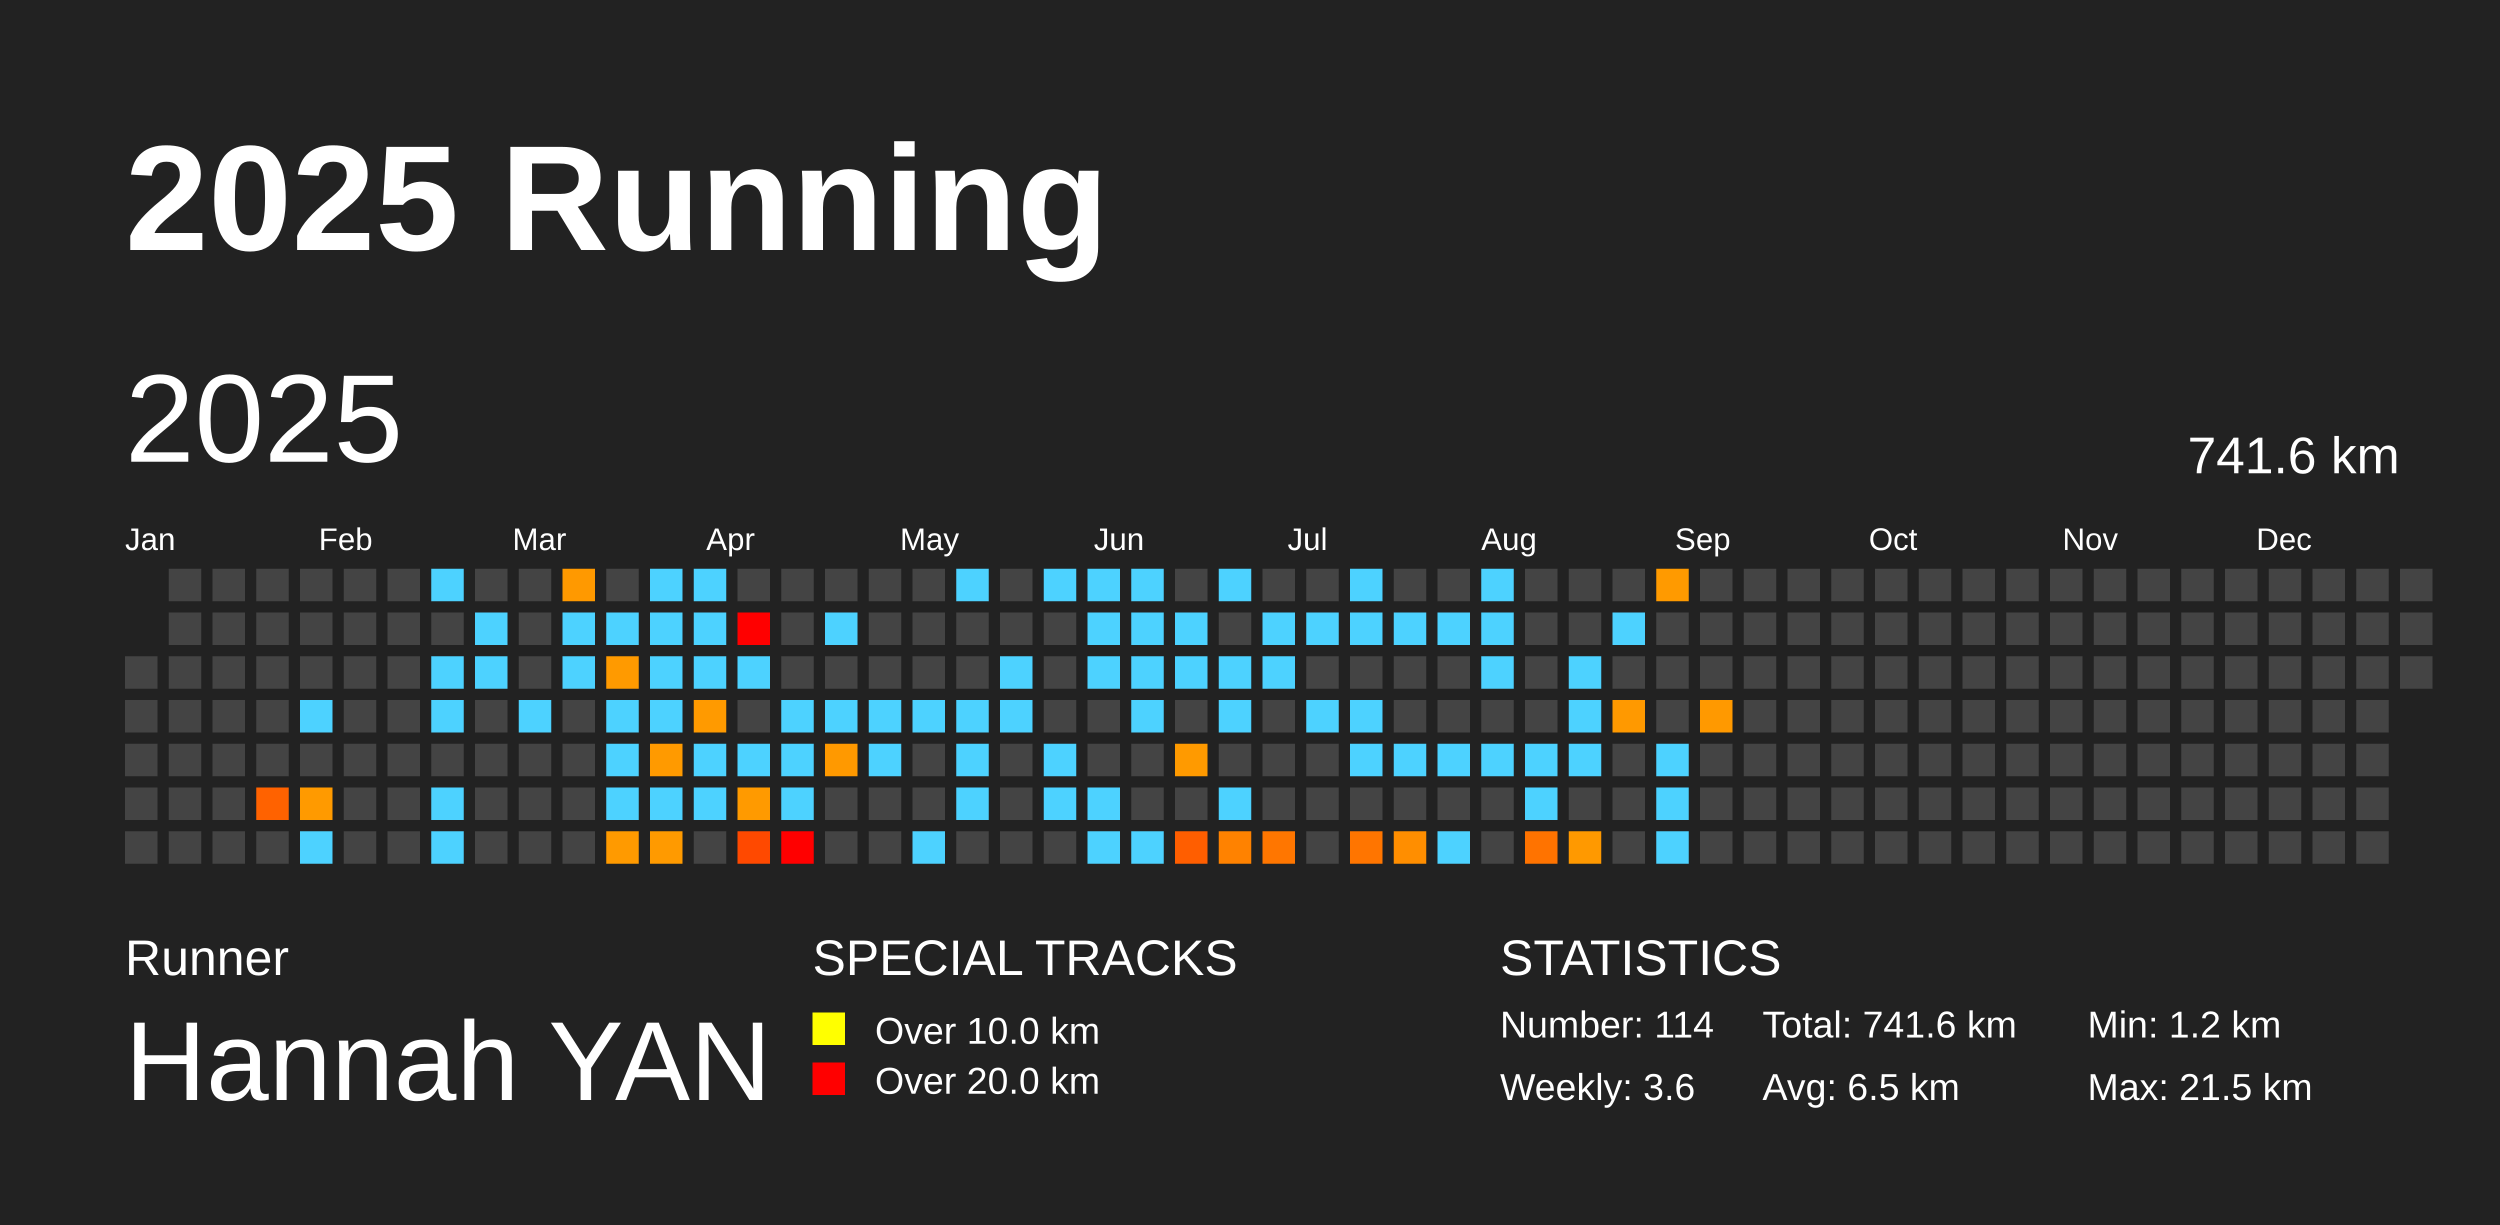
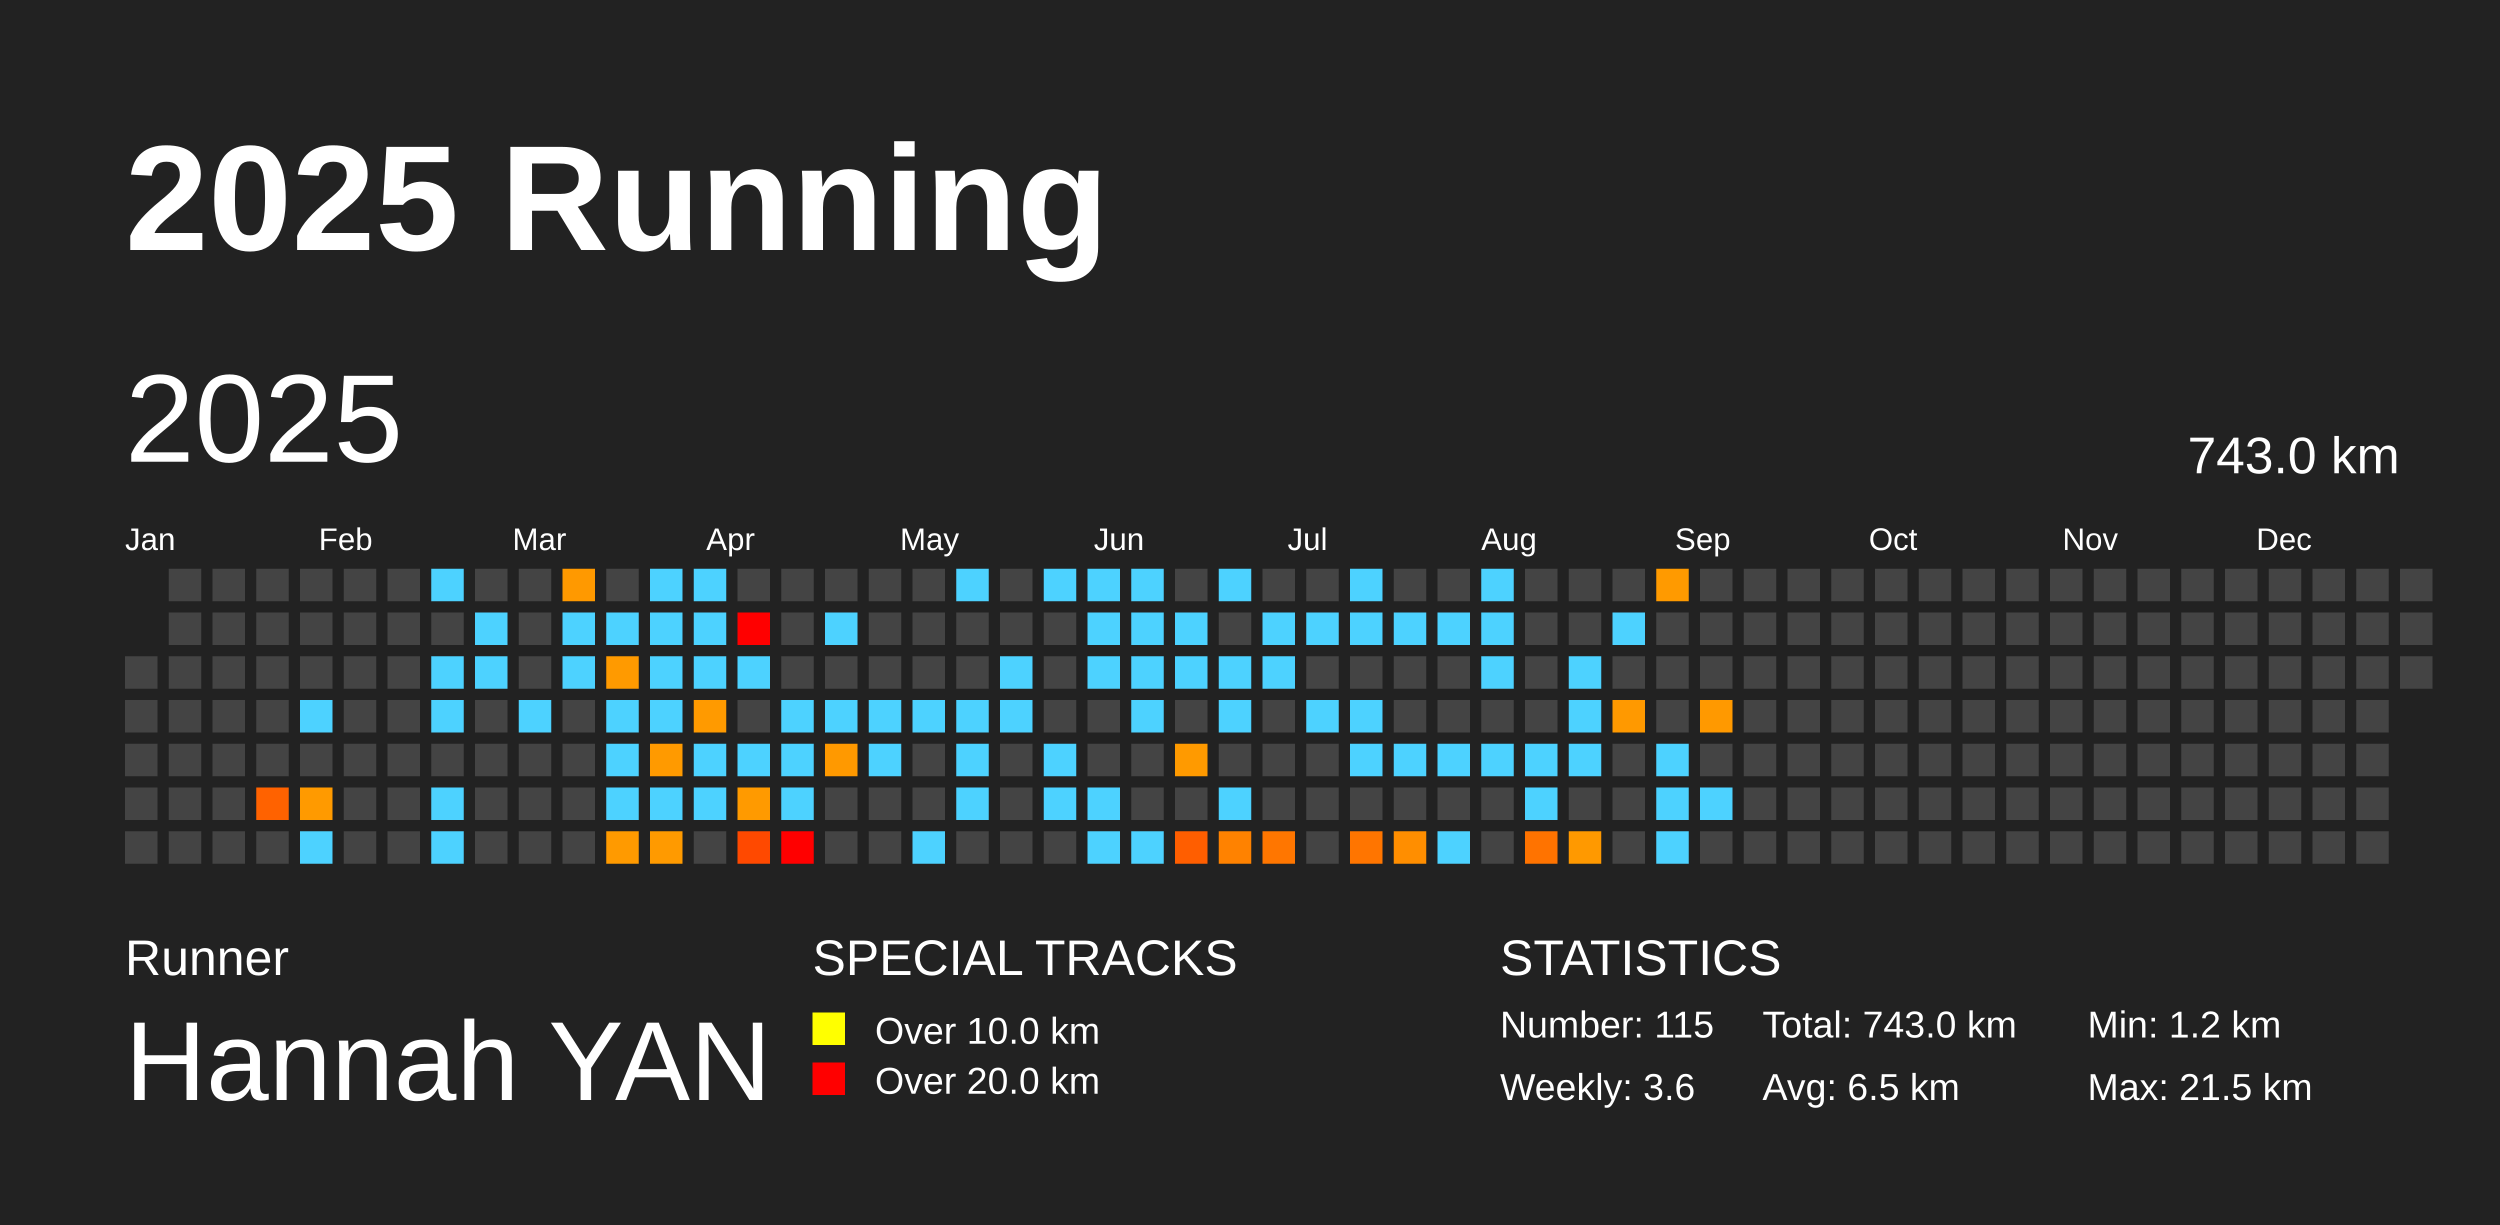
<svg xmlns="http://www.w3.org/2000/svg" baseProfile="full" height="98mm" version="1.1" viewBox="0,0,200,98" width="200mm">
  <defs />
  <rect fill="#222222" height="98" width="200" x="0" y="0" />
  <text fill="#FFFFFF" style="font-size:12px; font-family:Arial; font-weight:bold;" x="10" y="20">2025 Running</text>
  <text fill="#FFFFFF" style="font-size:4px; font-family:Arial" x="10" y="78">Runner</text>
  <text fill="#FFFFFF" style="font-size:9px; font-family:Arial" x="10" y="88">Hannah YAN</text>
  <text fill="#FFFFFF" style="font-size:4px; font-family:Arial" x="65" y="78">SPECIAL TRACKS</text>
  <rect fill="yellow" height="2.6" width="2.6" x="65" y="81" />
  <text fill="#FFFFFF" style="font-size:3px; font-family:Arial" x="70" y="83.5">Over 10.0 km</text>
  <rect fill="red" height="2.6" width="2.6" x="65" y="85" />
  <text fill="#FFFFFF" style="font-size:3px; font-family:Arial" x="70" y="87.5">Over 20.0 km</text>
  <text fill="#FFFFFF" style="font-size:4px; font-family:Arial" x="120" y="78">STATISTICS</text>
-   <text fill="#FFFFFF" style="font-size:3px; font-family:Arial" x="120" y="83">Number: 114</text>
+   <text fill="#FFFFFF" style="font-size:3px; font-family:Arial" x="120" y="83">Number: 115</text>
  <text fill="#FFFFFF" style="font-size:3px; font-family:Arial" x="120" y="88">Weekly: 3.6</text>
-   <text fill="#FFFFFF" style="font-size:3px; font-family:Arial" x="141" y="83">Total: 741.6 km</text>
+   <text fill="#FFFFFF" style="font-size:3px; font-family:Arial" x="141" y="83">Total: 743.0 km</text>
  <text fill="#FFFFFF" style="font-size:3px; font-family:Arial" x="141" y="88">Avg: 6.5 km</text>
  <text fill="#FFFFFF" style="font-size:3px; font-family:Arial" x="167" y="83">Min: 1.2 km</text>
  <text fill="#FFFFFF" style="font-size:3px; font-family:Arial" x="167" y="88">Max: 21.5 km</text>
  <text dominant-baseline="hanging" fill="#FFFFFF" style="font-size:10.0px; font-family:Arial;" x="10" y="30">2025</text>
-   <text dominant-baseline="hanging" fill="#FFFFFF" style="font-size:4.125px; font-family:Arial;" x="175" y="35">741.6 km</text>
+   <text dominant-baseline="hanging" fill="#FFFFFF" style="font-size:4.125px; font-family:Arial;" x="175" y="35">743.0 km</text>
  <text fill="#FFFFFF" style="font-size:2.5px; font-family:Arial" x="10.0" y="44">Jan</text>
  <text fill="#FFFFFF" style="font-size:2.5px; font-family:Arial" x="25.5" y="44">Feb</text>
  <text fill="#FFFFFF" style="font-size:2.5px; font-family:Arial" x="41.0" y="44">Mar</text>
  <text fill="#FFFFFF" style="font-size:2.5px; font-family:Arial" x="56.5" y="44">Apr</text>
  <text fill="#FFFFFF" style="font-size:2.5px; font-family:Arial" x="72.0" y="44">May</text>
  <text fill="#FFFFFF" style="font-size:2.5px; font-family:Arial" x="87.5" y="44">Jun</text>
  <text fill="#FFFFFF" style="font-size:2.5px; font-family:Arial" x="103.0" y="44">Jul</text>
  <text fill="#FFFFFF" style="font-size:2.5px; font-family:Arial" x="118.5" y="44">Aug</text>
  <text fill="#FFFFFF" style="font-size:2.5px; font-family:Arial" x="134.0" y="44">Sep</text>
  <text fill="#FFFFFF" style="font-size:2.5px; font-family:Arial" x="149.5" y="44">Oct</text>
  <text fill="#FFFFFF" style="font-size:2.5px; font-family:Arial" x="165.0" y="44">Nov</text>
  <text fill="#FFFFFF" style="font-size:2.5px; font-family:Arial" x="180.5" y="44">Dec</text>
  <rect fill="#444444" height="2.6" width="2.6" x="10.0" y="52.5" />
  <rect fill="#444444" height="2.6" width="2.6" x="10.0" y="56.0" />
  <rect fill="#444444" height="2.6" width="2.6" x="10.0" y="59.5" />
  <rect fill="#444444" height="2.6" width="2.6" x="10.0" y="63.0" />
  <rect fill="#444444" height="2.6" width="2.6" x="10.0" y="66.5" />
  <rect fill="#444444" height="2.6" width="2.6" x="13.5" y="45.5" />
  <rect fill="#444444" height="2.6" width="2.6" x="13.5" y="49.0" />
  <rect fill="#444444" height="2.6" width="2.6" x="13.5" y="52.5" />
  <rect fill="#444444" height="2.6" width="2.6" x="13.5" y="56.0" />
  <rect fill="#444444" height="2.6" width="2.6" x="13.5" y="59.5" />
  <rect fill="#444444" height="2.6" width="2.6" x="13.5" y="63.0" />
  <rect fill="#444444" height="2.6" width="2.6" x="13.5" y="66.5" />
  <rect fill="#444444" height="2.6" width="2.6" x="17.0" y="45.5" />
  <rect fill="#444444" height="2.6" width="2.6" x="17.0" y="49.0" />
  <rect fill="#444444" height="2.6" width="2.6" x="17.0" y="52.5" />
  <rect fill="#444444" height="2.6" width="2.6" x="17.0" y="56.0" />
  <rect fill="#444444" height="2.6" width="2.6" x="17.0" y="59.5" />
  <rect fill="#444444" height="2.6" width="2.6" x="17.0" y="63.0" />
  <rect fill="#444444" height="2.6" width="2.6" x="17.0" y="66.5" />
  <rect fill="#444444" height="2.6" width="2.6" x="20.5" y="45.5" />
  <rect fill="#444444" height="2.6" width="2.6" x="20.5" y="49.0" />
  <rect fill="#444444" height="2.6" width="2.6" x="20.5" y="52.5" />
  <rect fill="#444444" height="2.6" width="2.6" x="20.5" y="56.0" />
  <rect fill="#444444" height="2.6" width="2.6" x="20.5" y="59.5" />
  <rect fill="#ff6200" height="2.6" width="2.6" x="20.5" y="63.0" />
  <rect fill="#444444" height="2.6" width="2.6" x="20.5" y="66.5" />
  <rect fill="#444444" height="2.6" width="2.6" x="24.0" y="45.5" />
  <rect fill="#444444" height="2.6" width="2.6" x="24.0" y="49.0" />
  <rect fill="#444444" height="2.6" width="2.6" x="24.0" y="52.5" />
  <rect fill="#4dd2ff" height="2.6" width="2.6" x="24.0" y="56.0" />
  <rect fill="#444444" height="2.6" width="2.6" x="24.0" y="59.5" />
  <rect fill="#ff9a00" height="2.6" width="2.6" x="24.0" y="63.0" />
  <rect fill="#4dd2ff" height="2.6" width="2.6" x="24.0" y="66.5" />
  <rect fill="#444444" height="2.6" width="2.6" x="27.5" y="45.5" />
  <rect fill="#444444" height="2.6" width="2.6" x="27.5" y="49.0" />
  <rect fill="#444444" height="2.6" width="2.6" x="27.5" y="52.5" />
  <rect fill="#444444" height="2.6" width="2.6" x="27.5" y="56.0" />
  <rect fill="#444444" height="2.6" width="2.6" x="27.5" y="59.5" />
  <rect fill="#444444" height="2.6" width="2.6" x="27.5" y="63.0" />
  <rect fill="#444444" height="2.6" width="2.6" x="27.5" y="66.5" />
  <rect fill="#444444" height="2.6" width="2.6" x="31.0" y="45.5" />
  <rect fill="#444444" height="2.6" width="2.6" x="31.0" y="49.0" />
  <rect fill="#444444" height="2.6" width="2.6" x="31.0" y="52.5" />
  <rect fill="#444444" height="2.6" width="2.6" x="31.0" y="56.0" />
  <rect fill="#444444" height="2.6" width="2.6" x="31.0" y="59.5" />
  <rect fill="#444444" height="2.6" width="2.6" x="31.0" y="63.0" />
  <rect fill="#444444" height="2.6" width="2.6" x="31.0" y="66.5" />
  <rect fill="#4dd2ff" height="2.6" width="2.6" x="34.5" y="45.5" />
  <rect fill="#444444" height="2.6" width="2.6" x="34.5" y="49.0" />
  <rect fill="#4dd2ff" height="2.6" width="2.6" x="34.5" y="52.5" />
  <rect fill="#4dd2ff" height="2.6" width="2.6" x="34.5" y="56.0" />
  <rect fill="#444444" height="2.6" width="2.6" x="34.5" y="59.5" />
  <rect fill="#4dd2ff" height="2.6" width="2.6" x="34.5" y="63.0" />
  <rect fill="#4dd2ff" height="2.6" width="2.6" x="34.5" y="66.5" />
  <rect fill="#444444" height="2.6" width="2.6" x="38.0" y="45.5" />
  <rect fill="#4dd2ff" height="2.6" width="2.6" x="38.0" y="49.0" />
  <rect fill="#4dd2ff" height="2.6" width="2.6" x="38.0" y="52.5" />
  <rect fill="#444444" height="2.6" width="2.6" x="38.0" y="56.0" />
  <rect fill="#444444" height="2.6" width="2.6" x="38.0" y="59.5" />
  <rect fill="#444444" height="2.6" width="2.6" x="38.0" y="63.0" />
  <rect fill="#444444" height="2.6" width="2.6" x="38.0" y="66.5" />
  <rect fill="#444444" height="2.6" width="2.6" x="41.5" y="45.5" />
  <rect fill="#444444" height="2.6" width="2.6" x="41.5" y="49.0" />
  <rect fill="#444444" height="2.6" width="2.6" x="41.5" y="52.5" />
  <rect fill="#4dd2ff" height="2.6" width="2.6" x="41.5" y="56.0" />
  <rect fill="#444444" height="2.6" width="2.6" x="41.5" y="59.5" />
  <rect fill="#444444" height="2.6" width="2.6" x="41.5" y="63.0" />
  <rect fill="#444444" height="2.6" width="2.6" x="41.5" y="66.5" />
  <rect fill="#ff9900" height="2.6" width="2.6" x="45.0" y="45.5" />
  <rect fill="#4dd2ff" height="2.6" width="2.6" x="45.0" y="49.0" />
  <rect fill="#4dd2ff" height="2.6" width="2.6" x="45.0" y="52.5" />
  <rect fill="#444444" height="2.6" width="2.6" x="45.0" y="56.0" />
  <rect fill="#444444" height="2.6" width="2.6" x="45.0" y="59.5" />
  <rect fill="#444444" height="2.6" width="2.6" x="45.0" y="63.0" />
  <rect fill="#444444" height="2.6" width="2.6" x="45.0" y="66.5" />
  <rect fill="#444444" height="2.6" width="2.6" x="48.5" y="45.5" />
  <rect fill="#4dd2ff" height="2.6" width="2.6" x="48.5" y="49.0" />
  <rect fill="#ff9a00" height="2.6" width="2.6" x="48.5" y="52.5" />
  <rect fill="#4dd2ff" height="2.6" width="2.6" x="48.5" y="56.0" />
  <rect fill="#4dd2ff" height="2.6" width="2.6" x="48.5" y="59.5" />
  <rect fill="#4dd2ff" height="2.6" width="2.6" x="48.5" y="63.0" />
  <rect fill="#ff9a00" height="2.6" width="2.6" x="48.5" y="66.5" />
  <rect fill="#4dd2ff" height="2.6" width="2.6" x="52.0" y="45.5" />
  <rect fill="#4dd2ff" height="2.6" width="2.6" x="52.0" y="49.0" />
  <rect fill="#4dd2ff" height="2.6" width="2.6" x="52.0" y="52.5" />
  <rect fill="#4dd2ff" height="2.6" width="2.6" x="52.0" y="56.0" />
  <rect fill="#ff9a00" height="2.6" width="2.6" x="52.0" y="59.5" />
  <rect fill="#4dd2ff" height="2.6" width="2.6" x="52.0" y="63.0" />
  <rect fill="#ff9a00" height="2.6" width="2.6" x="52.0" y="66.5" />
  <rect fill="#4dd2ff" height="2.6" width="2.6" x="55.5" y="45.5" />
  <rect fill="#4dd2ff" height="2.6" width="2.6" x="55.5" y="49.0" />
  <rect fill="#4dd2ff" height="2.6" width="2.6" x="55.5" y="52.5" />
  <rect fill="#ff9a00" height="2.6" width="2.6" x="55.5" y="56.0" />
  <rect fill="#4dd2ff" height="2.6" width="2.6" x="55.5" y="59.5" />
  <rect fill="#4dd2ff" height="2.6" width="2.6" x="55.5" y="63.0" />
  <rect fill="#444444" height="2.6" width="2.6" x="55.5" y="66.5" />
  <rect fill="#444444" height="2.6" width="2.6" x="59.0" y="45.5" />
  <rect fill="red" height="2.6" width="2.6" x="59.0" y="49.0" />
  <rect fill="#4dd2ff" height="2.6" width="2.6" x="59.0" y="52.5" />
  <rect fill="#444444" height="2.6" width="2.6" x="59.0" y="56.0" />
  <rect fill="#4dd2ff" height="2.6" width="2.6" x="59.0" y="59.5" />
  <rect fill="#ff9a00" height="2.6" width="2.6" x="59.0" y="63.0" />
  <rect fill="#ff4900" height="2.6" width="2.6" x="59.0" y="66.5" />
  <rect fill="#444444" height="2.6" width="2.6" x="62.5" y="45.5" />
  <rect fill="#444444" height="2.6" width="2.6" x="62.5" y="49.0" />
  <rect fill="#444444" height="2.6" width="2.6" x="62.5" y="52.5" />
  <rect fill="#4dd2ff" height="2.6" width="2.6" x="62.5" y="56.0" />
  <rect fill="#4dd2ff" height="2.6" width="2.6" x="62.5" y="59.5" />
  <rect fill="#4dd2ff" height="2.6" width="2.6" x="62.5" y="63.0" />
  <rect fill="red" height="2.6" width="2.6" x="62.5" y="66.5" />
  <rect fill="#444444" height="2.6" width="2.6" x="66.0" y="45.5" />
  <rect fill="#4dd2ff" height="2.6" width="2.6" x="66.0" y="49.0" />
  <rect fill="#444444" height="2.6" width="2.6" x="66.0" y="52.5" />
  <rect fill="#4dd2ff" height="2.6" width="2.6" x="66.0" y="56.0" />
  <rect fill="#ff9900" height="2.6" width="2.6" x="66.0" y="59.5" />
  <rect fill="#444444" height="2.6" width="2.6" x="66.0" y="63.0" />
  <rect fill="#444444" height="2.6" width="2.6" x="66.0" y="66.5" />
  <rect fill="#444444" height="2.6" width="2.6" x="69.5" y="45.5" />
  <rect fill="#444444" height="2.6" width="2.6" x="69.5" y="49.0" />
  <rect fill="#444444" height="2.6" width="2.6" x="69.5" y="52.5" />
  <rect fill="#4dd2ff" height="2.6" width="2.6" x="69.5" y="56.0" />
  <rect fill="#4dd2ff" height="2.6" width="2.6" x="69.5" y="59.5" />
  <rect fill="#444444" height="2.6" width="2.6" x="69.5" y="63.0" />
  <rect fill="#444444" height="2.6" width="2.6" x="69.5" y="66.5" />
  <rect fill="#444444" height="2.6" width="2.6" x="73.0" y="45.5" />
  <rect fill="#444444" height="2.6" width="2.6" x="73.0" y="49.0" />
  <rect fill="#444444" height="2.6" width="2.6" x="73.0" y="52.5" />
  <rect fill="#4dd2ff" height="2.6" width="2.6" x="73.0" y="56.0" />
  <rect fill="#444444" height="2.6" width="2.6" x="73.0" y="59.5" />
  <rect fill="#444444" height="2.6" width="2.6" x="73.0" y="63.0" />
  <rect fill="#4dd2ff" height="2.6" width="2.6" x="73.0" y="66.5" />
  <rect fill="#4dd2ff" height="2.6" width="2.6" x="76.5" y="45.5" />
  <rect fill="#444444" height="2.6" width="2.6" x="76.5" y="49.0" />
  <rect fill="#444444" height="2.6" width="2.6" x="76.5" y="52.5" />
  <rect fill="#4dd2ff" height="2.6" width="2.6" x="76.5" y="56.0" />
  <rect fill="#4dd2ff" height="2.6" width="2.6" x="76.5" y="59.5" />
  <rect fill="#4dd2ff" height="2.6" width="2.6" x="76.5" y="63.0" />
  <rect fill="#444444" height="2.6" width="2.6" x="76.5" y="66.5" />
  <rect fill="#444444" height="2.6" width="2.6" x="80.0" y="45.5" />
  <rect fill="#444444" height="2.6" width="2.6" x="80.0" y="49.0" />
  <rect fill="#4dd2ff" height="2.6" width="2.6" x="80.0" y="52.5" />
  <rect fill="#4dd2ff" height="2.6" width="2.6" x="80.0" y="56.0" />
  <rect fill="#444444" height="2.6" width="2.6" x="80.0" y="59.5" />
  <rect fill="#444444" height="2.6" width="2.6" x="80.0" y="63.0" />
  <rect fill="#444444" height="2.6" width="2.6" x="80.0" y="66.5" />
  <rect fill="#4dd2ff" height="2.6" width="2.6" x="83.5" y="45.5" />
  <rect fill="#444444" height="2.6" width="2.6" x="83.5" y="49.0" />
  <rect fill="#444444" height="2.6" width="2.6" x="83.5" y="52.5" />
  <rect fill="#444444" height="2.6" width="2.6" x="83.5" y="56.0" />
  <rect fill="#4dd2ff" height="2.6" width="2.6" x="83.5" y="59.5" />
  <rect fill="#4dd2ff" height="2.6" width="2.6" x="83.5" y="63.0" />
  <rect fill="#444444" height="2.6" width="2.6" x="83.5" y="66.5" />
  <rect fill="#4dd2ff" height="2.6" width="2.6" x="87.0" y="45.5" />
  <rect fill="#4dd2ff" height="2.6" width="2.6" x="87.0" y="49.0" />
  <rect fill="#4dd2ff" height="2.6" width="2.6" x="87.0" y="52.5" />
  <rect fill="#444444" height="2.6" width="2.6" x="87.0" y="56.0" />
  <rect fill="#444444" height="2.6" width="2.6" x="87.0" y="59.5" />
  <rect fill="#4dd2ff" height="2.6" width="2.6" x="87.0" y="63.0" />
  <rect fill="#4dd2ff" height="2.6" width="2.6" x="87.0" y="66.5" />
  <rect fill="#4dd2ff" height="2.6" width="2.6" x="90.5" y="45.5" />
  <rect fill="#4dd2ff" height="2.6" width="2.6" x="90.5" y="49.0" />
  <rect fill="#4dd2ff" height="2.6" width="2.6" x="90.5" y="52.5" />
  <rect fill="#4dd2ff" height="2.6" width="2.6" x="90.5" y="56.0" />
  <rect fill="#444444" height="2.6" width="2.6" x="90.5" y="59.5" />
  <rect fill="#444444" height="2.6" width="2.6" x="90.5" y="63.0" />
  <rect fill="#4dd2ff" height="2.6" width="2.6" x="90.5" y="66.5" />
  <rect fill="#444444" height="2.6" width="2.6" x="94.0" y="45.5" />
  <rect fill="#4dd2ff" height="2.6" width="2.6" x="94.0" y="49.0" />
  <rect fill="#4dd2ff" height="2.6" width="2.6" x="94.0" y="52.5" />
  <rect fill="#444444" height="2.6" width="2.6" x="94.0" y="56.0" />
  <rect fill="#ff9a00" height="2.6" width="2.6" x="94.0" y="59.5" />
  <rect fill="#444444" height="2.6" width="2.6" x="94.0" y="63.0" />
  <rect fill="#ff5e00" height="2.6" width="2.6" x="94.0" y="66.5" />
  <rect fill="#4dd2ff" height="2.6" width="2.6" x="97.5" y="45.5" />
  <rect fill="#444444" height="2.6" width="2.6" x="97.5" y="49.0" />
  <rect fill="#4dd2ff" height="2.6" width="2.6" x="97.5" y="52.5" />
  <rect fill="#4dd2ff" height="2.6" width="2.6" x="97.5" y="56.0" />
  <rect fill="#444444" height="2.6" width="2.6" x="97.5" y="59.5" />
  <rect fill="#4dd2ff" height="2.6" width="2.6" x="97.5" y="63.0" />
  <rect fill="#ff8200" height="2.6" width="2.6" x="97.5" y="66.5" />
  <rect fill="#444444" height="2.6" width="2.6" x="101.0" y="45.5" />
  <rect fill="#4dd2ff" height="2.6" width="2.6" x="101.0" y="49.0" />
  <rect fill="#4dd2ff" height="2.6" width="2.6" x="101.0" y="52.5" />
  <rect fill="#444444" height="2.6" width="2.6" x="101.0" y="56.0" />
  <rect fill="#444444" height="2.6" width="2.6" x="101.0" y="59.5" />
  <rect fill="#444444" height="2.6" width="2.6" x="101.0" y="63.0" />
  <rect fill="#ff7600" height="2.6" width="2.6" x="101.0" y="66.5" />
  <rect fill="#444444" height="2.6" width="2.6" x="104.5" y="45.5" />
  <rect fill="#4dd2ff" height="2.6" width="2.6" x="104.5" y="49.0" />
  <rect fill="#444444" height="2.6" width="2.6" x="104.5" y="52.5" />
  <rect fill="#4dd2ff" height="2.6" width="2.6" x="104.5" y="56.0" />
  <rect fill="#444444" height="2.6" width="2.6" x="104.5" y="59.5" />
  <rect fill="#444444" height="2.6" width="2.6" x="104.5" y="63.0" />
  <rect fill="#444444" height="2.6" width="2.6" x="104.5" y="66.5" />
  <rect fill="#4dd2ff" height="2.6" width="2.6" x="108.0" y="45.5" />
  <rect fill="#4dd2ff" height="2.6" width="2.6" x="108.0" y="49.0" />
  <rect fill="#444444" height="2.6" width="2.6" x="108.0" y="52.5" />
  <rect fill="#4dd2ff" height="2.6" width="2.6" x="108.0" y="56.0" />
  <rect fill="#4dd2ff" height="2.6" width="2.6" x="108.0" y="59.5" />
  <rect fill="#444444" height="2.6" width="2.6" x="108.0" y="63.0" />
  <rect fill="#ff7500" height="2.6" width="2.6" x="108.0" y="66.5" />
  <rect fill="#444444" height="2.6" width="2.6" x="111.5" y="45.5" />
  <rect fill="#4dd2ff" height="2.6" width="2.6" x="111.5" y="49.0" />
  <rect fill="#444444" height="2.6" width="2.6" x="111.5" y="52.5" />
  <rect fill="#444444" height="2.6" width="2.6" x="111.5" y="56.0" />
  <rect fill="#4dd2ff" height="2.6" width="2.6" x="111.5" y="59.5" />
  <rect fill="#444444" height="2.6" width="2.6" x="111.5" y="63.0" />
  <rect fill="#ff8e00" height="2.6" width="2.6" x="111.5" y="66.5" />
  <rect fill="#444444" height="2.6" width="2.6" x="115.0" y="45.5" />
  <rect fill="#4dd2ff" height="2.6" width="2.6" x="115.0" y="49.0" />
  <rect fill="#444444" height="2.6" width="2.6" x="115.0" y="52.5" />
  <rect fill="#444444" height="2.6" width="2.6" x="115.0" y="56.0" />
  <rect fill="#4dd2ff" height="2.6" width="2.6" x="115.0" y="59.5" />
  <rect fill="#444444" height="2.6" width="2.6" x="115.0" y="63.0" />
  <rect fill="#4dd2ff" height="2.6" width="2.6" x="115.0" y="66.5" />
  <rect fill="#4dd2ff" height="2.6" width="2.6" x="118.5" y="45.5" />
  <rect fill="#4dd2ff" height="2.6" width="2.6" x="118.5" y="49.0" />
  <rect fill="#4dd2ff" height="2.6" width="2.6" x="118.5" y="52.5" />
  <rect fill="#444444" height="2.6" width="2.6" x="118.5" y="56.0" />
  <rect fill="#4dd2ff" height="2.6" width="2.6" x="118.5" y="59.5" />
  <rect fill="#444444" height="2.6" width="2.6" x="118.5" y="63.0" />
  <rect fill="#444444" height="2.6" width="2.6" x="118.5" y="66.5" />
  <rect fill="#444444" height="2.6" width="2.6" x="122.0" y="45.5" />
  <rect fill="#444444" height="2.6" width="2.6" x="122.0" y="49.0" />
  <rect fill="#444444" height="2.6" width="2.6" x="122.0" y="52.5" />
  <rect fill="#444444" height="2.6" width="2.6" x="122.0" y="56.0" />
  <rect fill="#4dd2ff" height="2.6" width="2.6" x="122.0" y="59.5" />
  <rect fill="#4dd2ff" height="2.6" width="2.6" x="122.0" y="63.0" />
  <rect fill="#ff7300" height="2.6" width="2.6" x="122.0" y="66.5" />
  <rect fill="#444444" height="2.6" width="2.6" x="125.5" y="45.5" />
  <rect fill="#444444" height="2.6" width="2.6" x="125.5" y="49.0" />
  <rect fill="#4dd2ff" height="2.6" width="2.6" x="125.5" y="52.5" />
  <rect fill="#4dd2ff" height="2.6" width="2.6" x="125.5" y="56.0" />
  <rect fill="#4dd2ff" height="2.6" width="2.6" x="125.5" y="59.5" />
  <rect fill="#444444" height="2.6" width="2.6" x="125.5" y="63.0" />
  <rect fill="#ff9900" height="2.6" width="2.6" x="125.5" y="66.5" />
  <rect fill="#444444" height="2.6" width="2.6" x="129.0" y="45.5" />
  <rect fill="#4dd2ff" height="2.6" width="2.6" x="129.0" y="49.0" />
  <rect fill="#444444" height="2.6" width="2.6" x="129.0" y="52.5" />
  <rect fill="#ff9900" height="2.6" width="2.6" x="129.0" y="56.0" />
  <rect fill="#444444" height="2.6" width="2.6" x="129.0" y="59.5" />
  <rect fill="#444444" height="2.6" width="2.6" x="129.0" y="63.0" />
  <rect fill="#444444" height="2.6" width="2.6" x="129.0" y="66.5" />
  <rect fill="#ff9a00" height="2.6" width="2.6" x="132.5" y="45.5" />
  <rect fill="#444444" height="2.6" width="2.6" x="132.5" y="49.0" />
  <rect fill="#444444" height="2.6" width="2.6" x="132.5" y="52.5" />
  <rect fill="#444444" height="2.6" width="2.6" x="132.5" y="56.0" />
  <rect fill="#4dd2ff" height="2.6" width="2.6" x="132.5" y="59.5" />
  <rect fill="#4dd2ff" height="2.6" width="2.6" x="132.5" y="63.0" />
  <rect fill="#4dd2ff" height="2.6" width="2.6" x="132.5" y="66.5" />
  <rect fill="#444444" height="2.6" width="2.6" x="136.0" y="45.5" />
  <rect fill="#444444" height="2.6" width="2.6" x="136.0" y="49.0" />
  <rect fill="#444444" height="2.6" width="2.6" x="136.0" y="52.5" />
  <rect fill="#ff9900" height="2.6" width="2.6" x="136.0" y="56.0" />
  <rect fill="#444444" height="2.6" width="2.6" x="136.0" y="59.5" />
-   <rect fill="#444444" height="2.6" width="2.6" x="136.0" y="63.0" />
+   <rect fill="#4dd2ff" height="2.6" width="2.6" x="136.0" y="63.0" />
  <rect fill="#444444" height="2.6" width="2.6" x="136.0" y="66.5" />
  <rect fill="#444444" height="2.6" width="2.6" x="139.5" y="45.5" />
  <rect fill="#444444" height="2.6" width="2.6" x="139.5" y="49.0" />
  <rect fill="#444444" height="2.6" width="2.6" x="139.5" y="52.5" />
  <rect fill="#444444" height="2.6" width="2.6" x="139.5" y="56.0" />
  <rect fill="#444444" height="2.6" width="2.6" x="139.5" y="59.5" />
  <rect fill="#444444" height="2.6" width="2.6" x="139.5" y="63.0" />
  <rect fill="#444444" height="2.6" width="2.6" x="139.5" y="66.5" />
  <rect fill="#444444" height="2.6" width="2.6" x="143.0" y="45.5" />
  <rect fill="#444444" height="2.6" width="2.6" x="143.0" y="49.0" />
  <rect fill="#444444" height="2.6" width="2.6" x="143.0" y="52.5" />
  <rect fill="#444444" height="2.6" width="2.6" x="143.0" y="56.0" />
  <rect fill="#444444" height="2.6" width="2.6" x="143.0" y="59.5" />
  <rect fill="#444444" height="2.6" width="2.6" x="143.0" y="63.0" />
  <rect fill="#444444" height="2.6" width="2.6" x="143.0" y="66.5" />
  <rect fill="#444444" height="2.6" width="2.6" x="146.5" y="45.5" />
  <rect fill="#444444" height="2.6" width="2.6" x="146.5" y="49.0" />
  <rect fill="#444444" height="2.6" width="2.6" x="146.5" y="52.5" />
  <rect fill="#444444" height="2.6" width="2.6" x="146.5" y="56.0" />
  <rect fill="#444444" height="2.6" width="2.6" x="146.5" y="59.5" />
  <rect fill="#444444" height="2.6" width="2.6" x="146.5" y="63.0" />
  <rect fill="#444444" height="2.6" width="2.6" x="146.5" y="66.5" />
  <rect fill="#444444" height="2.6" width="2.6" x="150.0" y="45.5" />
  <rect fill="#444444" height="2.6" width="2.6" x="150.0" y="49.0" />
  <rect fill="#444444" height="2.6" width="2.6" x="150.0" y="52.5" />
  <rect fill="#444444" height="2.6" width="2.6" x="150.0" y="56.0" />
  <rect fill="#444444" height="2.6" width="2.6" x="150.0" y="59.5" />
  <rect fill="#444444" height="2.6" width="2.6" x="150.0" y="63.0" />
  <rect fill="#444444" height="2.6" width="2.6" x="150.0" y="66.5" />
  <rect fill="#444444" height="2.6" width="2.6" x="153.5" y="45.5" />
  <rect fill="#444444" height="2.6" width="2.6" x="153.5" y="49.0" />
  <rect fill="#444444" height="2.6" width="2.6" x="153.5" y="52.5" />
  <rect fill="#444444" height="2.6" width="2.6" x="153.5" y="56.0" />
  <rect fill="#444444" height="2.6" width="2.6" x="153.5" y="59.5" />
  <rect fill="#444444" height="2.6" width="2.6" x="153.5" y="63.0" />
  <rect fill="#444444" height="2.6" width="2.6" x="153.5" y="66.5" />
  <rect fill="#444444" height="2.6" width="2.6" x="157.0" y="45.5" />
  <rect fill="#444444" height="2.6" width="2.6" x="157.0" y="49.0" />
  <rect fill="#444444" height="2.6" width="2.6" x="157.0" y="52.5" />
  <rect fill="#444444" height="2.6" width="2.6" x="157.0" y="56.0" />
  <rect fill="#444444" height="2.6" width="2.6" x="157.0" y="59.5" />
  <rect fill="#444444" height="2.6" width="2.6" x="157.0" y="63.0" />
  <rect fill="#444444" height="2.6" width="2.6" x="157.0" y="66.5" />
  <rect fill="#444444" height="2.6" width="2.6" x="160.5" y="45.5" />
  <rect fill="#444444" height="2.6" width="2.6" x="160.5" y="49.0" />
  <rect fill="#444444" height="2.6" width="2.6" x="160.5" y="52.5" />
  <rect fill="#444444" height="2.6" width="2.6" x="160.5" y="56.0" />
  <rect fill="#444444" height="2.6" width="2.6" x="160.5" y="59.5" />
  <rect fill="#444444" height="2.6" width="2.6" x="160.5" y="63.0" />
  <rect fill="#444444" height="2.6" width="2.6" x="160.5" y="66.5" />
  <rect fill="#444444" height="2.6" width="2.6" x="164.0" y="45.5" />
  <rect fill="#444444" height="2.6" width="2.6" x="164.0" y="49.0" />
  <rect fill="#444444" height="2.6" width="2.6" x="164.0" y="52.5" />
  <rect fill="#444444" height="2.6" width="2.6" x="164.0" y="56.0" />
  <rect fill="#444444" height="2.6" width="2.6" x="164.0" y="59.5" />
  <rect fill="#444444" height="2.6" width="2.6" x="164.0" y="63.0" />
  <rect fill="#444444" height="2.6" width="2.6" x="164.0" y="66.5" />
  <rect fill="#444444" height="2.6" width="2.6" x="167.5" y="45.5" />
  <rect fill="#444444" height="2.6" width="2.6" x="167.5" y="49.0" />
  <rect fill="#444444" height="2.6" width="2.6" x="167.5" y="52.5" />
  <rect fill="#444444" height="2.6" width="2.6" x="167.5" y="56.0" />
  <rect fill="#444444" height="2.6" width="2.6" x="167.5" y="59.5" />
  <rect fill="#444444" height="2.6" width="2.6" x="167.5" y="63.0" />
  <rect fill="#444444" height="2.6" width="2.6" x="167.5" y="66.5" />
  <rect fill="#444444" height="2.6" width="2.6" x="171.0" y="45.5" />
  <rect fill="#444444" height="2.6" width="2.6" x="171.0" y="49.0" />
  <rect fill="#444444" height="2.6" width="2.6" x="171.0" y="52.5" />
  <rect fill="#444444" height="2.6" width="2.6" x="171.0" y="56.0" />
  <rect fill="#444444" height="2.6" width="2.6" x="171.0" y="59.5" />
  <rect fill="#444444" height="2.6" width="2.6" x="171.0" y="63.0" />
  <rect fill="#444444" height="2.6" width="2.6" x="171.0" y="66.5" />
  <rect fill="#444444" height="2.6" width="2.6" x="174.5" y="45.5" />
  <rect fill="#444444" height="2.6" width="2.6" x="174.5" y="49.0" />
  <rect fill="#444444" height="2.6" width="2.6" x="174.5" y="52.5" />
  <rect fill="#444444" height="2.6" width="2.6" x="174.5" y="56.0" />
  <rect fill="#444444" height="2.6" width="2.6" x="174.5" y="59.5" />
  <rect fill="#444444" height="2.6" width="2.6" x="174.5" y="63.0" />
  <rect fill="#444444" height="2.6" width="2.6" x="174.5" y="66.5" />
  <rect fill="#444444" height="2.6" width="2.6" x="178.0" y="45.5" />
  <rect fill="#444444" height="2.6" width="2.6" x="178.0" y="49.0" />
  <rect fill="#444444" height="2.6" width="2.6" x="178.0" y="52.5" />
  <rect fill="#444444" height="2.6" width="2.6" x="178.0" y="56.0" />
  <rect fill="#444444" height="2.6" width="2.6" x="178.0" y="59.5" />
  <rect fill="#444444" height="2.6" width="2.6" x="178.0" y="63.0" />
  <rect fill="#444444" height="2.6" width="2.6" x="178.0" y="66.5" />
  <rect fill="#444444" height="2.6" width="2.6" x="181.5" y="45.5" />
  <rect fill="#444444" height="2.6" width="2.6" x="181.5" y="49.0" />
  <rect fill="#444444" height="2.6" width="2.6" x="181.5" y="52.5" />
  <rect fill="#444444" height="2.6" width="2.6" x="181.5" y="56.0" />
  <rect fill="#444444" height="2.6" width="2.6" x="181.5" y="59.5" />
  <rect fill="#444444" height="2.6" width="2.6" x="181.5" y="63.0" />
  <rect fill="#444444" height="2.6" width="2.6" x="181.5" y="66.5" />
  <rect fill="#444444" height="2.6" width="2.6" x="185.0" y="45.5" />
  <rect fill="#444444" height="2.6" width="2.6" x="185.0" y="49.0" />
  <rect fill="#444444" height="2.6" width="2.6" x="185.0" y="52.5" />
  <rect fill="#444444" height="2.6" width="2.6" x="185.0" y="56.0" />
  <rect fill="#444444" height="2.6" width="2.6" x="185.0" y="59.5" />
  <rect fill="#444444" height="2.6" width="2.6" x="185.0" y="63.0" />
  <rect fill="#444444" height="2.6" width="2.6" x="185.0" y="66.5" />
  <rect fill="#444444" height="2.6" width="2.6" x="188.5" y="45.5" />
  <rect fill="#444444" height="2.6" width="2.6" x="188.5" y="49.0" />
  <rect fill="#444444" height="2.6" width="2.6" x="188.5" y="52.5" />
  <rect fill="#444444" height="2.6" width="2.6" x="188.5" y="56.0" />
  <rect fill="#444444" height="2.6" width="2.6" x="188.5" y="59.5" />
  <rect fill="#444444" height="2.6" width="2.6" x="188.5" y="63.0" />
  <rect fill="#444444" height="2.6" width="2.6" x="188.5" y="66.5" />
  <rect fill="#444444" height="2.6" width="2.6" x="192.0" y="45.5" />
  <rect fill="#444444" height="2.6" width="2.6" x="192.0" y="49.0" />
  <rect fill="#444444" height="2.6" width="2.6" x="192.0" y="52.5" />
</svg>
